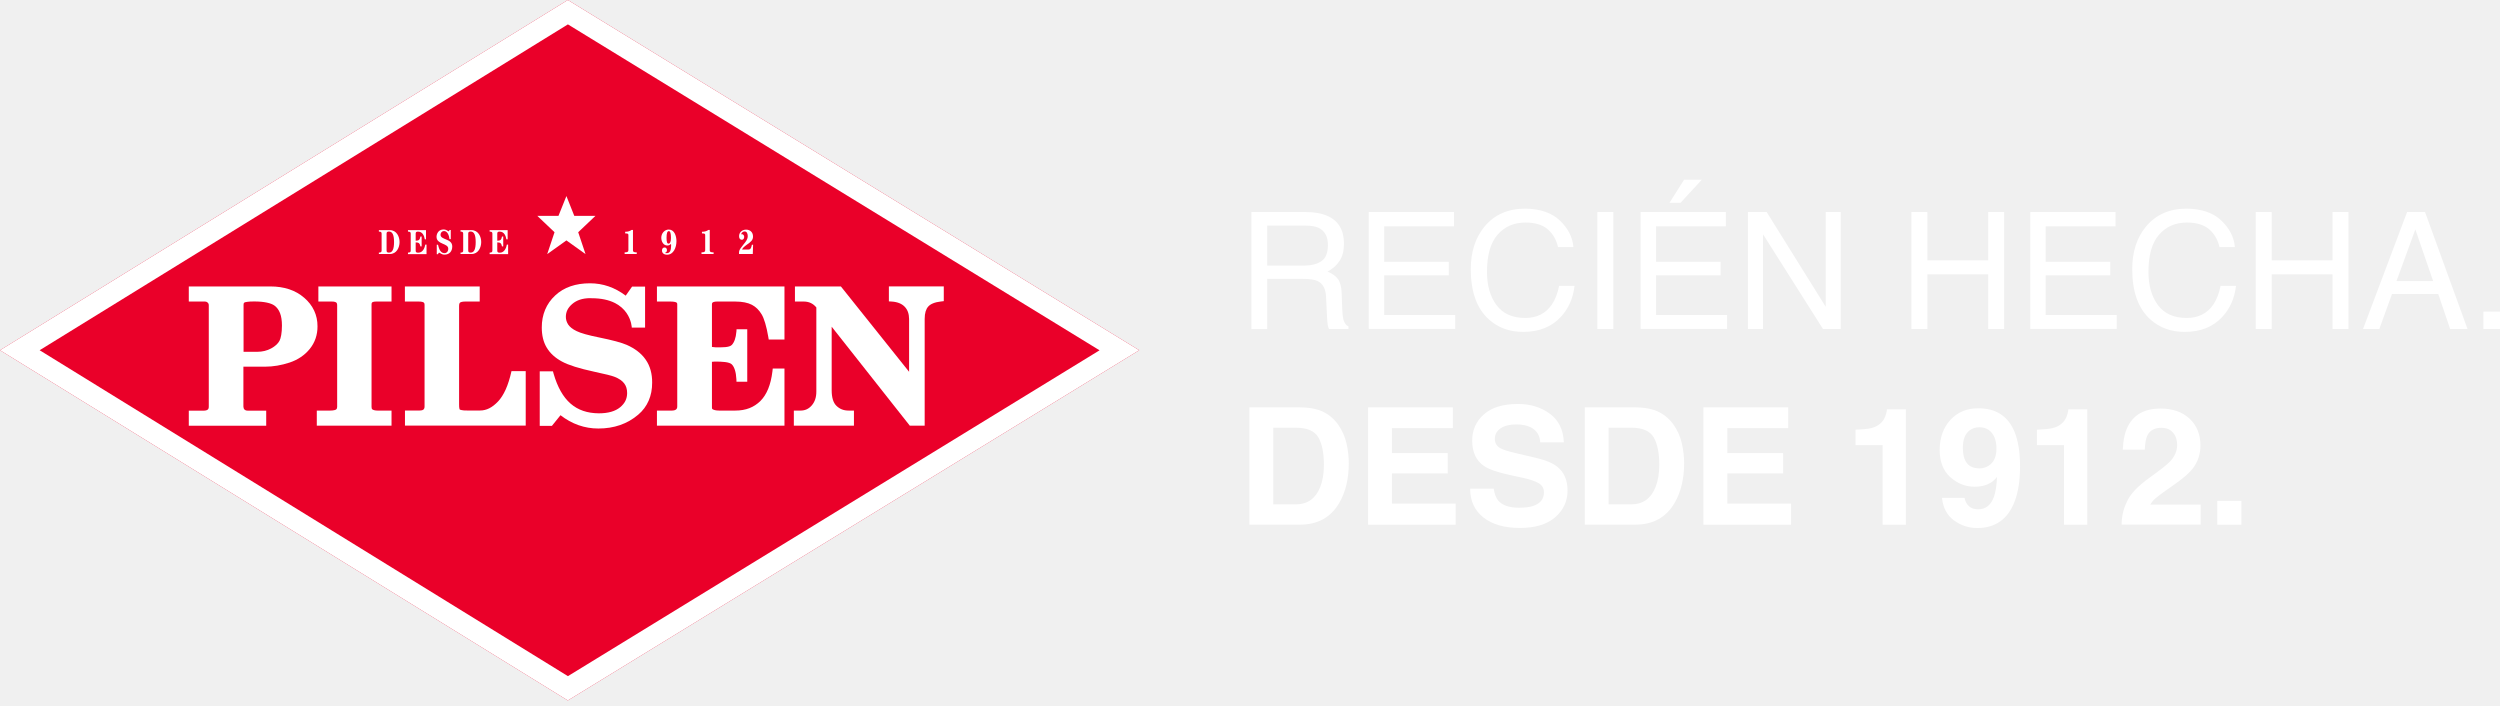
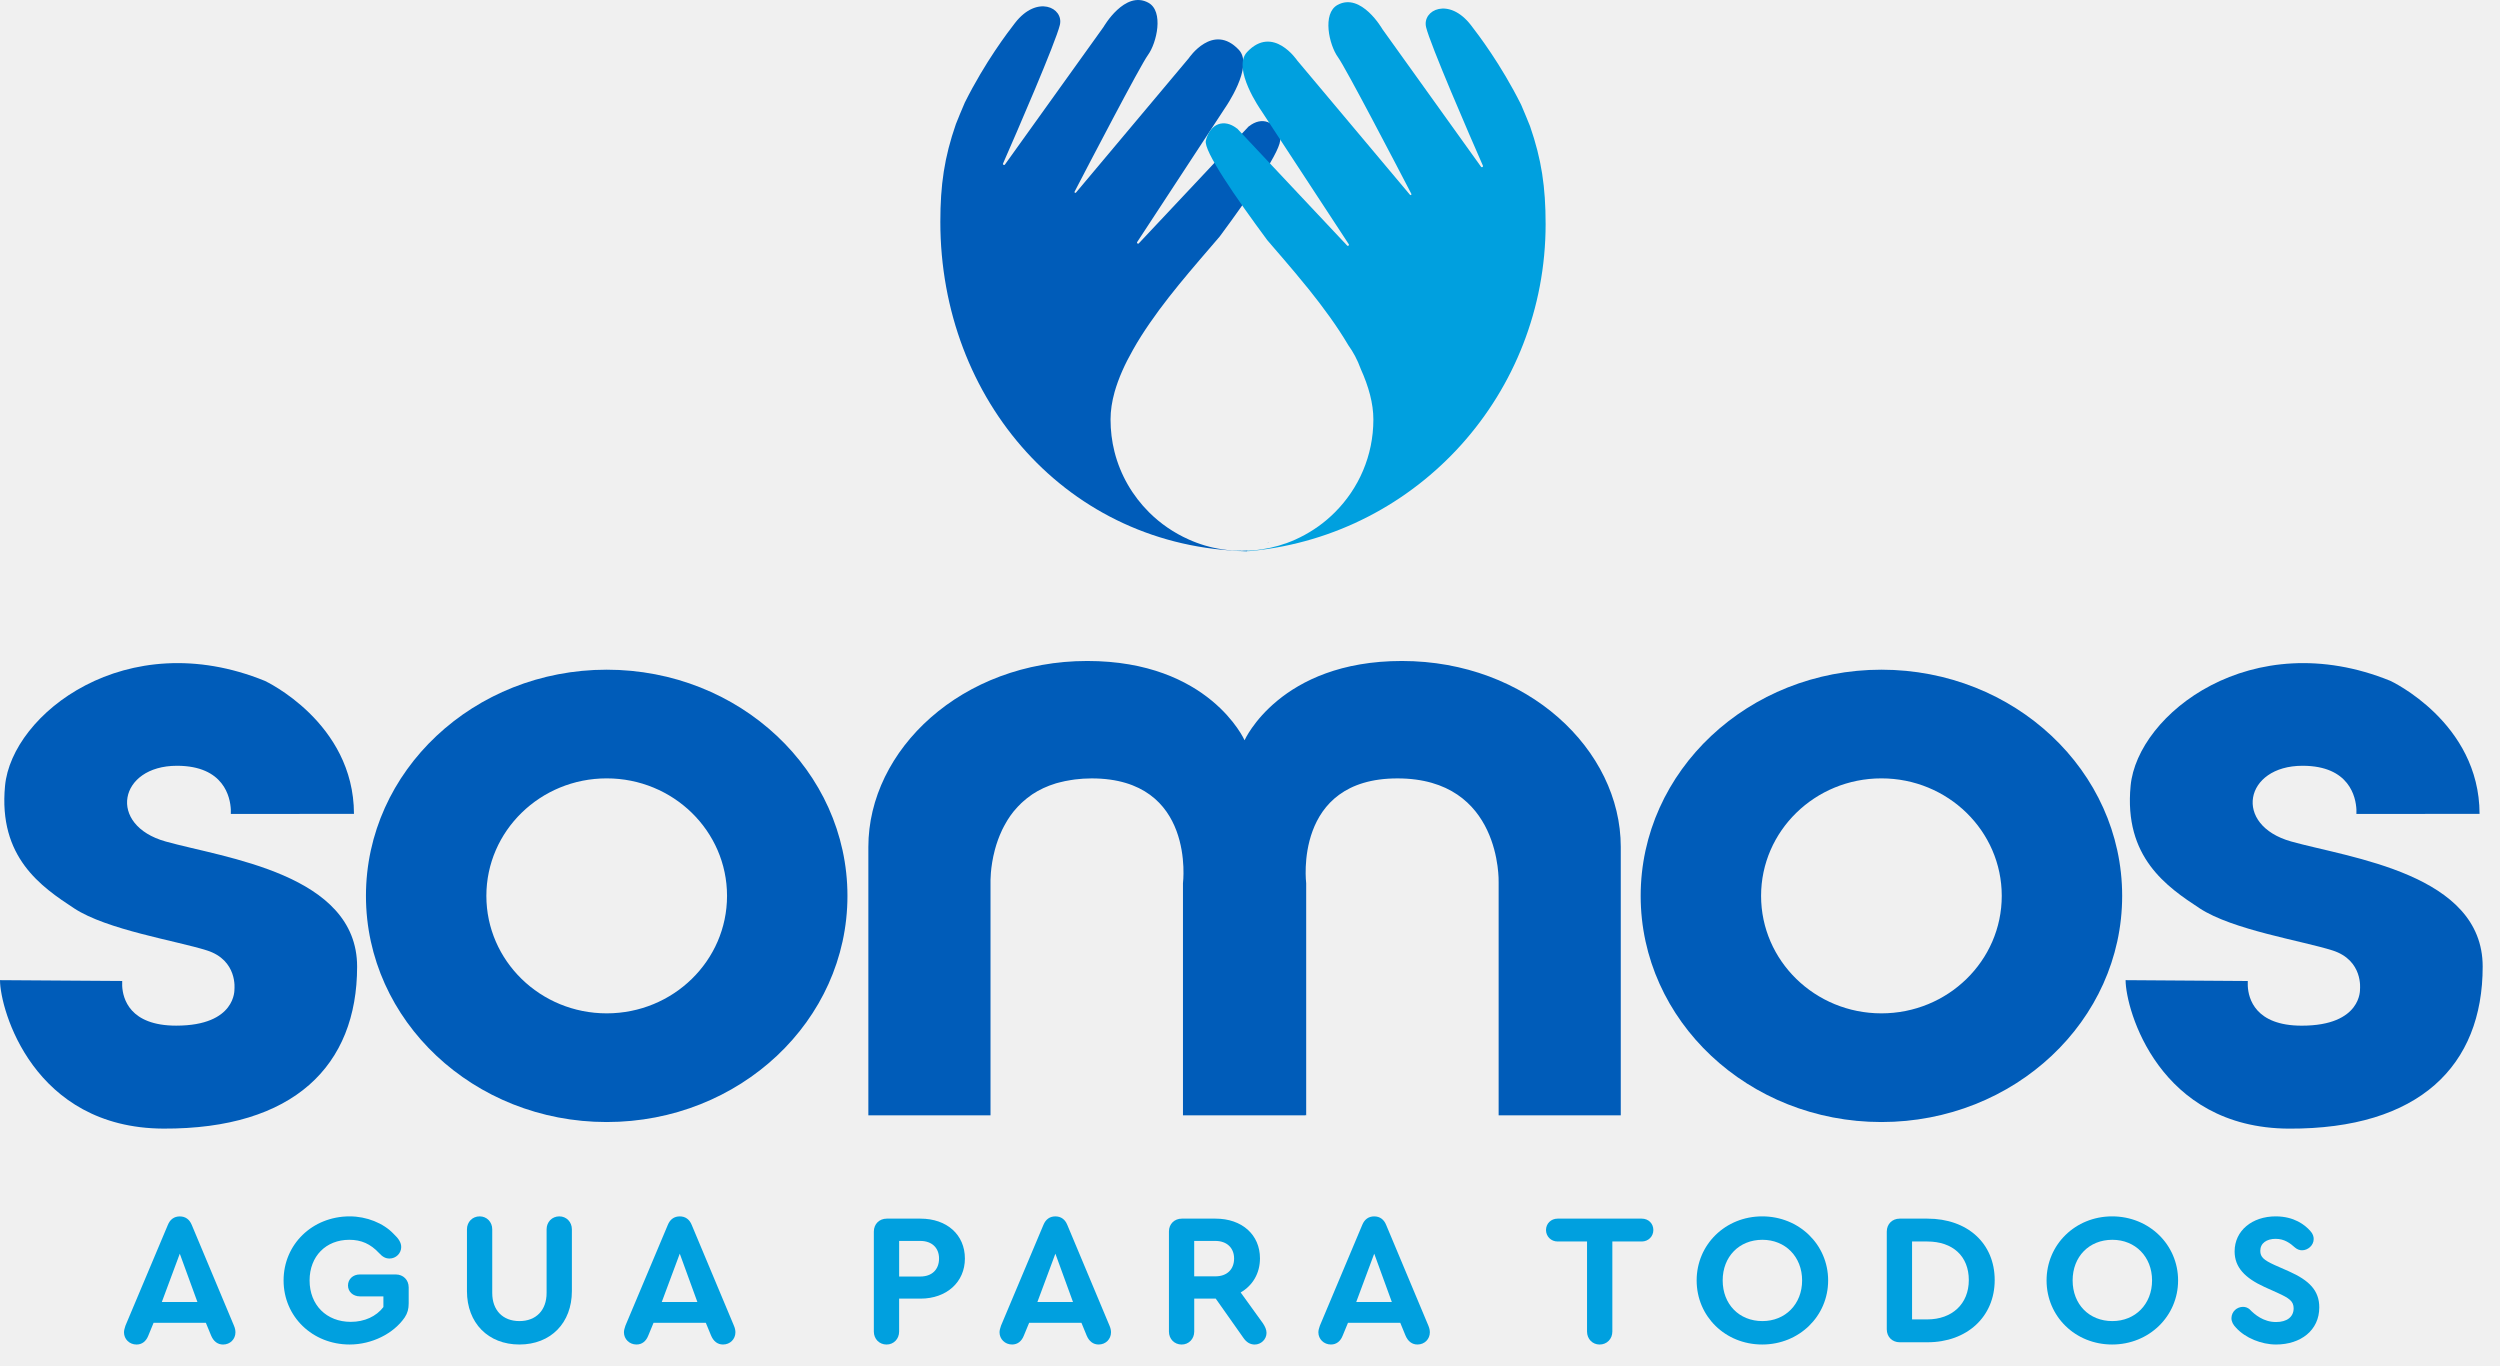
- <svg xmlns="http://www.w3.org/2000/svg" width="170" height="48" viewBox="0 0 170 48" fill="none">
-   <path d="M38.612 0L0 23.816L38.612 47.632L77.465 23.816L38.612 0Z" fill="#EA0029" />
-   <path d="M38.612 0L0 23.816L38.612 47.632L77.465 23.816L38.612 0ZM2.696 23.816L38.618 1.658L74.769 23.821L38.618 45.978L2.696 23.816Z" fill="white" />
-   <path d="M40.49 14.679H39.051L38.516 13.331L37.976 14.679H36.537L37.708 15.792L37.211 17.279L38.516 16.348L39.816 17.279L39.318 15.792L40.49 14.679Z" fill="white" />
-   <path d="M25.763 17.177C25.907 17.177 25.95 17.135 25.95 17.038V15.888C25.95 15.792 25.913 15.749 25.763 15.749V15.648H26.501C26.977 15.648 27.17 16.097 27.17 16.461C27.17 16.824 26.977 17.274 26.501 17.274H25.763V17.177ZM26.287 17.033C26.287 17.135 26.324 17.177 26.453 17.177C26.683 17.177 26.795 16.947 26.795 16.461C26.795 15.979 26.688 15.744 26.453 15.744C26.324 15.744 26.287 15.792 26.287 15.888V17.033Z" fill="white" />
-   <path d="M27.742 17.279V17.177C27.892 17.177 27.929 17.135 27.929 17.038V15.888C27.929 15.792 27.892 15.749 27.742 15.749V15.648H28.967V16.273H28.887C28.849 16.049 28.742 15.749 28.426 15.749C28.303 15.749 28.266 15.792 28.266 15.888V16.37C28.485 16.37 28.549 16.3 28.587 16.086H28.672V16.755H28.587C28.544 16.552 28.485 16.482 28.266 16.482V17.044C28.266 17.14 28.303 17.183 28.442 17.183C28.779 17.183 28.887 16.808 28.919 16.632H29.004V17.279H27.742V17.279Z" fill="white" />
-   <path d="M30.652 16.262H30.566C30.54 16.016 30.433 15.711 30.192 15.711C30.058 15.711 29.956 15.819 29.956 15.963C29.956 16.332 30.753 16.204 30.753 16.76C30.753 17.097 30.556 17.316 30.218 17.316C30.021 17.316 29.919 17.183 29.866 17.183C29.823 17.183 29.801 17.241 29.785 17.284H29.7V16.642H29.785C29.828 16.803 29.903 17.199 30.203 17.215C30.352 17.225 30.481 17.118 30.481 16.91C30.481 16.53 29.684 16.632 29.684 16.102C29.684 15.909 29.807 15.604 30.16 15.604C30.368 15.604 30.481 15.733 30.497 15.733C30.518 15.733 30.534 15.701 30.577 15.642H30.652V16.262V16.262Z" fill="white" />
-   <path d="M31.315 17.177C31.459 17.177 31.497 17.135 31.497 17.038V15.888C31.497 15.792 31.459 15.749 31.315 15.749V15.648H32.053C32.529 15.648 32.722 16.097 32.722 16.461C32.722 16.824 32.529 17.274 32.053 17.274H31.315V17.177ZM31.839 17.033C31.839 17.135 31.877 17.177 32.005 17.177C32.24 17.177 32.347 16.947 32.347 16.461C32.347 15.979 32.24 15.744 32.005 15.744C31.877 15.744 31.839 15.792 31.839 15.888V17.033Z" fill="white" />
-   <path d="M33.295 17.279V17.177C33.439 17.177 33.482 17.135 33.482 17.038V15.888C33.482 15.792 33.445 15.749 33.295 15.749V15.648H34.52V16.273H34.434C34.397 16.049 34.29 15.749 33.974 15.749C33.851 15.749 33.814 15.792 33.814 15.888V16.37C34.033 16.37 34.097 16.3 34.135 16.086H34.22V16.755H34.135C34.092 16.552 34.033 16.482 33.814 16.482V17.044C33.814 17.14 33.851 17.183 33.99 17.183C34.322 17.183 34.434 16.808 34.466 16.632H34.552V17.279H33.295V17.279Z" fill="white" />
-   <path d="M43.042 17.022V15.637H42.951H42.945C42.828 15.722 42.694 15.76 42.517 15.76H42.512V15.872H42.517C42.705 15.877 42.731 15.893 42.731 15.995V17.017C42.731 17.119 42.662 17.161 42.48 17.161H42.475V17.274H43.298V17.161H43.293C43.138 17.161 43.042 17.14 43.042 17.022Z" fill="white" />
-   <path d="M48.263 17.022V15.637H48.167C48.049 15.722 47.915 15.76 47.739 15.76H47.733V15.872H47.739C47.926 15.877 47.953 15.893 47.953 15.995V17.017C47.953 17.119 47.888 17.161 47.706 17.161H47.701V17.274H48.525V17.161H48.52C48.359 17.161 48.263 17.14 48.263 17.022Z" fill="white" />
-   <path d="M45.475 15.609C45.197 15.609 44.967 15.861 44.967 16.166C44.967 16.422 45.111 16.695 45.379 16.695C45.47 16.695 45.555 16.658 45.63 16.583C45.636 16.631 45.636 16.669 45.636 16.695C45.636 17.048 45.544 17.209 45.352 17.214C45.325 17.214 45.245 17.225 45.218 17.193C45.304 17.171 45.352 17.107 45.352 17.006C45.352 16.92 45.304 16.829 45.197 16.829C45.079 16.829 45.015 16.904 45.015 17.038C45.015 17.193 45.133 17.321 45.357 17.321C45.796 17.321 45.999 16.84 45.999 16.39C45.994 16.032 45.855 15.609 45.475 15.609ZM45.325 16.166C45.325 15.866 45.373 15.716 45.48 15.716C45.577 15.716 45.625 15.861 45.625 16.176C45.625 16.433 45.566 16.567 45.459 16.567C45.363 16.567 45.325 16.455 45.325 16.166Z" fill="white" />
-   <path d="M51.124 16.642V16.653C51.092 16.808 51.06 16.969 50.894 16.969H50.461C50.498 16.867 50.584 16.787 50.83 16.605L50.841 16.599C51.044 16.45 51.205 16.337 51.205 16.081C51.205 15.803 51.017 15.615 50.734 15.615C50.461 15.615 50.258 15.803 50.258 16.059C50.258 16.214 50.327 16.305 50.445 16.305C50.541 16.305 50.605 16.225 50.605 16.107C50.605 16.022 50.547 15.925 50.456 15.925C50.434 15.925 50.413 15.931 50.397 15.936C50.418 15.824 50.52 15.738 50.638 15.738C50.793 15.738 50.846 15.904 50.846 16.054C50.846 16.268 50.723 16.423 50.563 16.616C50.498 16.696 50.429 16.781 50.359 16.883C50.258 17.038 50.252 17.086 50.252 17.268V17.274H51.189L51.21 16.648V16.642H51.124V16.642Z" fill="white" />
-   <path d="M20.686 20.248C20.092 19.73 19.317 19.478 18.38 19.478H12.838V19.708V20.505H13.919C14.015 20.505 14.074 20.532 14.128 20.585C14.176 20.634 14.197 20.671 14.197 20.778V27.641C14.197 27.759 14.176 27.802 14.133 27.845C14.095 27.882 14.01 27.925 13.86 27.925H12.838V28.952H18.102V27.925H16.851C16.738 27.925 16.674 27.893 16.62 27.845C16.578 27.796 16.556 27.754 16.551 27.641V24.934H18.033C18.578 24.934 19.129 24.838 19.686 24.656C20.247 24.469 20.713 24.159 21.061 23.731C21.413 23.297 21.595 22.773 21.59 22.19C21.595 21.425 21.28 20.756 20.686 20.248ZM19.006 23.174C18.905 23.362 18.723 23.538 18.439 23.693C18.161 23.843 17.846 23.923 17.482 23.923H16.562V20.719C16.567 20.612 16.578 20.607 16.615 20.575C16.637 20.548 16.899 20.494 17.289 20.5C17.974 20.5 18.439 20.612 18.669 20.783C18.996 21.029 19.172 21.447 19.172 22.137C19.172 22.65 19.097 23.003 19.006 23.174Z" fill="white" />
-   <path d="M35.749 28.947V25.239H34.781C34.562 26.224 34.257 26.882 33.872 27.294C33.471 27.721 33.075 27.914 32.647 27.914H31.753C31.448 27.925 31.267 27.855 31.267 27.85C31.267 27.85 31.256 27.845 31.24 27.786C31.224 27.727 31.218 27.636 31.218 27.513V20.815C31.218 20.66 31.251 20.607 31.283 20.58C31.304 20.553 31.422 20.505 31.625 20.505H32.62V19.478H27.533V20.505H27.741H28.463C28.667 20.5 28.795 20.548 28.817 20.575C28.843 20.601 28.87 20.623 28.87 20.751V27.636C28.87 27.754 28.843 27.796 28.806 27.839C28.768 27.877 28.688 27.914 28.544 27.914H27.538V28.941H34.968H35.749V28.947Z" fill="white" />
-   <path d="M21.649 19.708V20.505H22.564C22.735 20.5 22.837 20.548 22.869 20.575C22.901 20.607 22.927 20.644 22.927 20.773V27.668C22.922 27.77 22.906 27.796 22.863 27.839C22.831 27.871 22.687 27.919 22.462 27.919H21.542V28.947H26.624V27.919H25.666C25.485 27.919 25.367 27.877 25.308 27.828C25.287 27.812 25.271 27.791 25.265 27.668V20.698C25.265 20.607 25.281 20.591 25.308 20.564C25.329 20.543 25.42 20.505 25.576 20.505H26.624V19.478H21.649V19.708Z" fill="white" />
-   <path d="M60.444 19.478V20.494L60.636 20.505C61.043 20.532 61.332 20.66 61.524 20.863C61.717 21.067 61.813 21.329 61.818 21.687V25.282L57.18 19.478H54.056V19.708V20.505H54.666C55.014 20.51 55.287 20.634 55.511 20.906V26.63C55.511 27.031 55.404 27.326 55.201 27.566C54.992 27.807 54.746 27.919 54.436 27.919H54.185H53.981V28.947H58.068V27.919H57.71C57.362 27.919 57.1 27.812 56.876 27.593C56.672 27.395 56.554 27.058 56.554 26.534V22.217L61.867 28.947H62.878V21.687C62.878 21.281 62.968 21.019 63.118 20.848C63.268 20.676 63.552 20.548 63.99 20.5L64.177 20.478V19.473H60.444V19.478Z" fill="white" />
-   <path d="M52.525 25.255C52.413 26.181 52.135 26.839 51.707 27.267C51.268 27.7 50.717 27.919 50 27.919H48.904C48.679 27.919 48.524 27.877 48.444 27.818C48.428 27.807 48.417 27.807 48.412 27.706V24.603L48.599 24.587C49.096 24.587 49.605 24.608 49.77 24.785C49.931 24.951 50.049 25.282 50.075 25.79L50.081 25.956H50.813V22.388H50.086L50.075 22.549C50.038 22.993 49.925 23.287 49.76 23.458C49.589 23.634 49.107 23.619 48.674 23.619L48.412 23.592V20.703C48.412 20.623 48.422 20.607 48.46 20.569C48.481 20.548 48.583 20.505 48.749 20.505H49.995C50.477 20.505 50.856 20.585 51.124 20.724C51.402 20.869 51.616 21.083 51.792 21.377C51.958 21.655 52.119 22.174 52.242 22.902L52.274 23.089H53.344V19.478H44.672V19.708V20.505H45.598C45.833 20.505 45.978 20.548 46.004 20.575C46.042 20.607 46.053 20.612 46.053 20.703V27.631C46.053 27.738 46.031 27.78 45.983 27.834C45.935 27.877 45.849 27.919 45.694 27.919H44.672V28.947H53.344V25.058H52.547L52.525 25.255Z" fill="white" />
-   <path d="M43.908 24.458C43.614 24.03 43.175 23.698 42.619 23.452C42.249 23.292 41.64 23.131 40.752 22.949C40.003 22.8 39.478 22.65 39.211 22.516C38.928 22.382 38.746 22.227 38.639 22.072C38.532 21.906 38.478 21.735 38.478 21.543C38.483 21.206 38.606 20.938 38.911 20.671C39.211 20.414 39.602 20.28 40.12 20.275C40.158 20.275 40.195 20.28 40.233 20.28C42.907 20.28 42.961 22.275 42.961 22.275H43.865V19.488H42.982L42.549 20.104C41.811 19.547 40.998 19.264 40.12 19.264C39.152 19.264 38.35 19.531 37.751 20.093C37.151 20.649 36.836 21.398 36.841 22.275C36.841 22.8 36.948 23.26 37.178 23.64C37.408 24.025 37.751 24.335 38.205 24.581C38.665 24.832 39.393 25.057 40.404 25.276C41.148 25.432 41.618 25.555 41.779 25.619C42.1 25.742 42.319 25.902 42.447 26.073C42.576 26.245 42.645 26.453 42.645 26.732C42.64 27.117 42.501 27.416 42.169 27.694C41.843 27.962 41.367 28.106 40.725 28.106C39.152 28.096 38.179 27.245 37.644 25.41L37.601 25.25H36.702V28.957H37.531L38.114 28.235C38.89 28.834 39.751 29.139 40.682 29.139H40.693C41.752 29.139 42.661 28.828 43.4 28.197C44.026 27.668 44.352 26.913 44.346 26.02C44.352 25.416 44.207 24.886 43.908 24.458Z" fill="white" />
-   <path d="M85.094 14.418H88.774C89.379 14.418 89.882 14.508 90.272 14.685C91.021 15.022 91.39 15.653 91.39 16.563C91.39 17.039 91.294 17.429 91.096 17.734C90.898 18.039 90.625 18.28 90.272 18.467C90.582 18.595 90.818 18.761 90.973 18.965C91.128 19.168 91.219 19.505 91.235 19.965L91.272 21.029C91.283 21.334 91.31 21.559 91.347 21.709C91.411 21.96 91.529 22.126 91.695 22.196V22.372H90.374C90.336 22.303 90.309 22.217 90.288 22.105C90.267 21.998 90.251 21.789 90.235 21.479L90.17 20.152C90.144 19.633 89.951 19.285 89.593 19.109C89.389 19.013 89.063 18.965 88.624 18.965H86.169V22.378H85.094V14.418ZM88.662 18.061C89.17 18.061 89.566 17.959 89.86 17.756C90.154 17.552 90.299 17.189 90.299 16.664C90.299 16.097 90.096 15.712 89.684 15.503C89.464 15.396 89.17 15.343 88.801 15.343H86.169V18.061H88.662Z" fill="white" />
-   <path d="M93.075 14.418H98.874V15.391H94.124V17.804H98.516V18.724H94.124V21.42H98.954V22.367H93.075V14.418Z" fill="white" />
-   <path d="M106.069 14.994C106.625 15.524 106.935 16.128 106.994 16.802H105.946C105.828 16.289 105.587 15.882 105.234 15.583C104.881 15.283 104.378 15.133 103.736 15.133C102.95 15.133 102.319 15.406 101.837 15.957C101.356 16.508 101.115 17.353 101.115 18.488C101.115 19.418 101.334 20.173 101.768 20.756C102.201 21.333 102.854 21.622 103.715 21.622C104.507 21.622 105.111 21.317 105.528 20.707C105.748 20.387 105.914 19.964 106.021 19.44H107.069C106.973 20.279 106.663 20.98 106.138 21.547C105.507 22.232 104.657 22.569 103.581 22.569C102.656 22.569 101.88 22.291 101.254 21.729C100.425 20.991 100.013 19.846 100.013 18.3C100.013 17.129 100.323 16.166 100.944 15.412C101.618 14.598 102.543 14.187 103.72 14.187C104.731 14.203 105.512 14.465 106.069 14.994Z" fill="white" />
-   <path d="M108.62 14.418H109.706V22.372H108.62V14.418Z" fill="white" />
-   <path d="M111.562 14.417H117.361V15.39H112.611V17.803H117.003V18.723H112.611V21.419H117.442V22.366H111.562V14.417ZM115.719 12.224L114.275 13.791H113.526L114.515 12.224H115.719Z" fill="white" />
-   <path d="M118.859 14.418H120.133L124.15 20.864V14.418H125.172V22.372H123.963L119.886 15.931V22.372H118.859V14.418V14.418Z" fill="white" />
-   <path d="M129.975 14.418H131.061V17.702H135.196V14.418H136.282V22.372H135.196V18.654H131.061V22.372H129.975V14.418Z" fill="white" />
-   <path d="M138.059 14.418H143.857V15.391H139.107V17.804H143.499V18.724H139.107V21.42H143.938V22.367H138.059V14.418V14.418Z" fill="white" />
-   <path d="M151.047 14.994C151.604 15.524 151.914 16.128 151.973 16.802H150.924C150.807 16.289 150.566 15.882 150.213 15.583C149.86 15.283 149.357 15.133 148.715 15.133C147.929 15.133 147.297 15.406 146.816 15.957C146.334 16.508 146.094 17.353 146.094 18.488C146.094 19.418 146.313 20.173 146.746 20.756C147.18 21.333 147.832 21.622 148.694 21.622C149.485 21.622 150.09 21.317 150.507 20.707C150.726 20.387 150.892 19.964 150.999 19.44H152.048C151.951 20.279 151.641 20.98 151.117 21.547C150.486 22.232 149.635 22.569 148.56 22.569C147.634 22.569 146.859 22.291 146.233 21.729C145.404 20.991 144.992 19.846 144.992 18.3C144.992 17.129 145.302 16.166 145.922 15.412C146.597 14.598 147.522 14.187 148.699 14.187C149.71 14.203 150.496 14.465 151.047 14.994Z" fill="white" />
-   <path d="M153.39 14.418H154.476V17.702H158.611V14.418H159.697V22.372H158.611V18.654H154.476V22.372H153.39V14.418Z" fill="white" />
-   <path d="M163.683 14.418H164.902L167.791 22.372H166.609L165.801 19.992H162.656L161.794 22.372H160.687L163.683 14.418ZM165.453 19.114L164.244 15.6L162.961 19.114H165.453Z" fill="white" />
-   <path d="M168.871 21.19H170.005V22.372H168.871V21.19Z" fill="white" />
-   <path d="M89.641 27.871C90.203 28.053 90.652 28.395 91 28.882C91.278 29.278 91.465 29.711 91.567 30.171C91.669 30.631 91.717 31.075 91.717 31.492C91.717 32.552 91.503 33.45 91.075 34.189C90.497 35.184 89.604 35.676 88.4 35.676H84.96V27.7H88.4C88.903 27.705 89.315 27.764 89.641 27.871ZM86.581 29.085V34.296H88.122C88.908 34.296 89.459 33.905 89.77 33.129C89.941 32.701 90.026 32.199 90.026 31.61C90.026 30.797 89.898 30.177 89.647 29.738C89.39 29.305 88.887 29.085 88.127 29.085H86.581V29.085Z" fill="white" />
-   <path d="M98.788 29.112H94.653V30.808H98.446V32.193H94.653V34.247H98.986V35.681H93.027V27.7H98.794V29.112H98.788Z" fill="white" />
-   <path d="M101.57 33.215C101.623 33.579 101.725 33.852 101.875 34.033C102.153 34.36 102.624 34.526 103.298 34.526C103.699 34.526 104.025 34.483 104.277 34.397C104.753 34.231 104.988 33.921 104.988 33.472C104.988 33.21 104.87 33.006 104.64 32.862C104.405 32.723 104.036 32.594 103.533 32.487L102.666 32.3C101.816 32.113 101.233 31.91 100.917 31.69C100.377 31.321 100.109 30.749 100.109 29.963C100.109 29.246 100.371 28.652 100.901 28.181C101.425 27.71 102.201 27.47 103.217 27.47C104.068 27.47 104.795 27.694 105.395 28.138C105.994 28.582 106.309 29.23 106.341 30.08H104.737C104.71 29.599 104.49 29.262 104.095 29.058C103.827 28.925 103.495 28.861 103.1 28.861C102.661 28.861 102.308 28.946 102.046 29.123C101.784 29.299 101.65 29.54 101.65 29.85C101.65 30.134 101.778 30.348 102.04 30.487C102.206 30.583 102.559 30.69 103.1 30.819L104.501 31.15C105.116 31.295 105.576 31.487 105.881 31.728C106.357 32.102 106.593 32.648 106.593 33.359C106.593 34.087 106.309 34.691 105.748 35.178C105.186 35.66 104.389 35.901 103.356 35.901C102.308 35.901 101.479 35.665 100.874 35.189C100.27 34.713 99.97 34.06 99.97 33.231H101.57V33.215Z" fill="white" />
-   <path d="M112.445 27.871C113.007 28.053 113.456 28.395 113.804 28.882C114.082 29.278 114.27 29.711 114.371 30.171C114.473 30.631 114.521 31.075 114.521 31.492C114.521 32.552 114.307 33.45 113.879 34.189C113.301 35.184 112.408 35.676 111.204 35.676H107.765V27.7H111.204C111.702 27.705 112.114 27.764 112.445 27.871ZM109.386 29.085V34.296H110.926C111.713 34.296 112.264 33.905 112.574 33.129C112.745 32.701 112.831 32.199 112.831 31.61C112.831 30.797 112.702 30.177 112.451 29.738C112.194 29.305 111.691 29.085 110.932 29.085H109.386V29.085Z" fill="white" />
-   <path d="M121.593 29.112H117.458V30.808H121.251V32.193H117.458V34.247H121.791V35.681H115.832V27.7H121.599V29.112H121.593Z" fill="white" />
-   <path d="M126.178 30.267V29.219C126.665 29.198 127.007 29.166 127.199 29.123C127.51 29.053 127.761 28.919 127.954 28.711C128.087 28.572 128.189 28.384 128.253 28.149C128.291 28.01 128.312 27.903 128.312 27.834H129.601V35.681H128.018V30.267H126.178Z" fill="white" />
-   <path d="M132.634 28.545C133.121 28.021 133.752 27.764 134.527 27.764C135.72 27.764 136.544 28.294 136.983 29.353C137.234 29.952 137.363 30.744 137.363 31.717C137.363 32.67 137.24 33.461 136.999 34.093C136.539 35.301 135.688 35.906 134.453 35.906C133.864 35.906 133.335 35.73 132.864 35.382C132.393 35.034 132.126 34.526 132.056 33.857H133.591C133.629 34.087 133.725 34.274 133.886 34.419C134.046 34.563 134.255 34.633 134.517 34.633C135.025 34.633 135.383 34.349 135.587 33.788C135.699 33.477 135.769 33.023 135.801 32.429C135.662 32.605 135.512 32.739 135.351 32.835C135.062 33.007 134.709 33.098 134.287 33.098C133.661 33.098 133.11 32.884 132.623 32.45C132.142 32.017 131.896 31.396 131.896 30.583C131.906 29.749 132.147 29.069 132.634 28.545ZM135.234 31.664C135.587 31.439 135.758 31.054 135.758 30.498C135.758 30.054 135.656 29.701 135.448 29.444C135.239 29.182 134.955 29.053 134.597 29.053C134.335 29.053 134.105 29.128 133.918 29.278C133.623 29.508 133.474 29.899 133.474 30.455C133.474 30.92 133.57 31.268 133.757 31.503C133.944 31.739 134.239 31.851 134.629 31.851C134.843 31.846 135.046 31.787 135.234 31.664Z" fill="white" />
-   <path d="M138.513 30.267V29.219C138.999 29.198 139.342 29.166 139.534 29.123C139.845 29.053 140.096 28.919 140.289 28.711C140.422 28.572 140.524 28.384 140.588 28.149C140.626 28.01 140.647 27.903 140.647 27.834H141.936V35.681H140.353V30.267H138.513Z" fill="white" />
-   <path d="M144.623 34.135C144.842 33.611 145.361 33.06 146.185 32.472C146.896 31.963 147.356 31.6 147.565 31.38C147.886 31.038 148.046 30.664 148.046 30.252C148.046 29.92 147.955 29.642 147.768 29.423C147.586 29.203 147.319 29.091 146.976 29.091C146.506 29.091 146.19 29.267 146.019 29.615C145.923 29.818 145.864 30.139 145.848 30.578H144.35C144.377 29.909 144.494 29.369 144.714 28.957C145.125 28.176 145.858 27.78 146.907 27.78C147.736 27.78 148.399 28.01 148.891 28.47C149.384 28.93 149.63 29.54 149.63 30.3C149.63 30.883 149.458 31.396 149.111 31.851C148.881 32.151 148.506 32.482 147.987 32.852L147.367 33.29C146.982 33.563 146.714 33.761 146.575 33.884C146.431 34.007 146.313 34.151 146.217 34.312H149.646V35.671H144.27C144.275 35.114 144.393 34.601 144.623 34.135Z" fill="white" />
-   <path d="M150.774 34.06H152.416V35.681H150.774V34.06Z" fill="white" />
+ <svg xmlns="http://www.w3.org/2000/svg" width="97" height="53" viewBox="0 0 97 53" fill="none">
+   <path d="M23.54 25.984C18.381 25.984 14.199 29.913 14.199 34.76C14.199 39.606 18.381 43.535 23.54 43.535C28.699 43.535 32.881 39.606 32.881 34.76C32.881 29.913 28.699 25.984 23.54 25.984ZM23.54 39.318C20.962 39.318 18.871 37.277 18.871 34.76C18.871 32.242 20.962 30.201 23.54 30.201C26.119 30.201 28.209 32.242 28.209 34.76C28.209 37.277 26.119 39.318 23.54 39.318Z" fill="#005CB9" />
+   <path d="M72.999 25.984C67.84 25.984 63.658 29.913 63.658 34.76C63.658 39.606 67.84 43.535 72.999 43.535C78.158 43.535 82.34 39.606 82.34 34.76C82.34 29.913 78.157 25.984 72.999 25.984ZM72.999 39.318C70.421 39.318 68.33 37.277 68.33 34.76C68.33 32.242 70.421 30.201 72.999 30.201C75.578 30.201 77.668 32.242 77.668 34.76C77.668 37.277 75.578 39.318 72.999 39.318Z" fill="#005CB9" />
+   <path d="M54.393 25.646C49.654 25.646 48.289 28.722 48.289 28.722C48.289 28.722 46.925 25.646 42.186 25.646C37.322 25.646 33.692 29.09 33.692 32.862V33.345C33.692 35.36 33.692 37.969 33.692 40.007C33.692 41.882 33.692 43.275 33.692 43.275H33.701H33.755H38.379H38.429H38.432V34.226C38.432 34.226 38.415 33.67 38.601 32.972C38.605 32.959 38.608 32.945 38.612 32.932C38.639 32.832 38.671 32.73 38.708 32.626C38.715 32.605 38.722 32.585 38.73 32.564C38.766 32.466 38.807 32.366 38.853 32.267C38.864 32.242 38.875 32.216 38.887 32.191C38.931 32.099 38.982 32.008 39.034 31.918C39.053 31.884 39.071 31.851 39.092 31.818C39.162 31.706 39.239 31.595 39.325 31.488C39.34 31.469 39.358 31.452 39.373 31.433C39.45 31.341 39.533 31.252 39.623 31.166C39.645 31.144 39.669 31.123 39.693 31.102C39.786 31.018 39.887 30.938 39.995 30.862C40.016 30.848 40.035 30.832 40.056 30.818C40.318 30.644 40.624 30.499 40.977 30.392C41.019 30.38 41.063 30.369 41.107 30.358C41.246 30.321 41.393 30.291 41.547 30.267C41.6 30.259 41.652 30.25 41.707 30.243C41.912 30.218 42.125 30.202 42.356 30.202C46.409 30.203 45.899 34.271 45.899 34.271V43.274H45.908H45.921H45.928H50.657V43.245C50.661 43.255 50.667 43.263 50.671 43.274H50.68V34.271C50.68 34.271 50.166 30.202 54.221 30.202C58.275 30.202 58.147 34.226 58.147 34.226V43.275H58.151H58.201H62.877H62.886C62.886 43.275 62.886 41.882 62.886 40.007C62.886 37.801 62.886 34.927 62.886 32.862C62.886 29.09 59.257 25.646 54.393 25.646Z" fill="#005CB9" />
+   <path d="M6.43 32.651C4.152 32.014 4.606 29.712 6.865 29.712C8.698 29.712 8.933 30.942 8.956 31.408L8.956 31.581L13.734 31.578C13.728 28.022 10.276 26.418 10.276 26.418C4.893 24.229 0.46 27.71 0.196 30.486C-0.071 33.265 1.601 34.407 2.876 35.243C4.151 36.08 6.833 36.498 8.031 36.877C9.229 37.26 9.096 38.381 9.096 38.381C9.096 38.381 9.173 39.795 6.836 39.795C5.027 39.795 4.766 38.74 4.741 38.259L4.741 38.084C4.741 38.077 4.742 38.066 4.742 38.06C4.741 38.06 4.739 38.062 4.737 38.062L0 38.03C0.004 39.174 1.288 43.766 6.338 43.79C11.394 43.811 13.856 41.352 13.856 37.503C13.856 33.903 8.707 33.289 6.43 32.651Z" fill="#005CB9" />
+   <path d="M88.902 32.651C86.625 32.014 87.079 29.712 89.338 29.712C91.171 29.712 91.405 30.941 91.429 31.408L91.429 31.581L96.207 31.578C96.201 28.022 92.749 26.418 92.749 26.418C87.366 24.229 82.932 27.711 82.668 30.487C82.401 33.266 84.074 34.407 85.349 35.244C86.624 36.08 89.305 36.498 90.503 36.877C91.701 37.26 91.568 38.381 91.568 38.381C91.568 38.381 91.645 39.796 89.308 39.796C87.501 39.796 87.239 38.741 87.214 38.26L87.213 38.085C87.214 38.077 87.214 38.067 87.215 38.061C87.213 38.061 87.211 38.062 87.21 38.063L82.473 38.03C82.476 39.174 83.761 43.767 88.81 43.791C93.867 43.811 96.328 41.353 96.328 37.503C96.328 33.903 91.18 33.289 88.902 32.651Z" fill="#005CB9" />
+   <path d="M47.426 21.314C46.969 21.247 46.532 21.117 46.124 20.932C45.546 20.676 45.023 20.315 44.585 19.879C43.941 19.237 43.469 18.43 43.241 17.524C43.141 17.124 43.089 16.706 43.089 16.275C43.089 15.929 43.145 15.573 43.246 15.21C43.399 14.67 43.649 14.116 43.964 13.565C44.157 13.22 44.376 12.877 44.611 12.537C45.077 11.858 45.608 11.198 46.124 10.582C46.417 10.232 46.707 9.897 46.978 9.581C47.1 9.439 47.215 9.305 47.327 9.174C48.551 7.518 49.764 5.754 49.668 5.37C49.497 4.685 48.946 4.522 48.472 4.892C48.464 4.898 48.455 4.898 48.449 4.905L44.185 9.443C44.151 9.478 44.095 9.433 44.122 9.392L47.527 4.195C47.527 4.195 48.667 2.572 48.068 1.934C47.06 0.862 46.125 2.258 46.125 2.258L41.748 7.473C41.723 7.502 41.676 7.472 41.694 7.437C42.236 6.394 44.242 2.544 44.54 2.135C44.885 1.663 45.161 0.439 44.559 0.107C43.644 -0.397 42.818 1.045 42.818 1.045L38.991 6.385C38.962 6.426 38.898 6.39 38.918 6.344C39.431 5.179 40.967 1.631 41.123 0.967C41.28 0.298 40.237 -0.215 39.381 0.893C39.103 1.253 38.224 2.401 37.436 3.977C37.393 4.064 37.096 4.79 37.088 4.816C36.641 6.106 36.485 7.168 36.485 8.608C36.485 15.525 41.432 21.248 48.379 21.387C48.384 21.381 48.399 21.372 48.411 21.365C48.337 21.368 48.264 21.373 48.19 21.373C47.929 21.373 47.673 21.354 47.426 21.314Z" fill="#005CB9" />
+   <path d="M49.185 21.075C49.195 21.073 49.202 21.07 49.204 21.066C49.224 21.028 49.216 21.036 49.185 21.075Z" fill="#005CB9" />
+   <path d="M59.367 4.901C59.358 4.875 59.062 4.149 59.019 4.062C58.231 2.486 57.351 1.337 57.074 0.978C56.218 -0.13 55.175 0.384 55.332 1.053C55.488 1.716 57.025 5.265 57.537 6.429C57.557 6.476 57.494 6.511 57.464 6.47L53.637 1.131C53.637 1.131 52.811 -0.312 51.896 0.192C51.293 0.524 51.57 1.748 51.914 2.22C52.212 2.629 54.218 6.479 54.761 7.523C54.779 7.557 54.732 7.587 54.707 7.558L50.329 2.343C50.329 2.343 49.394 0.947 48.386 2.02C47.787 2.657 48.928 4.28 48.928 4.28L52.333 9.477C52.359 9.518 52.304 9.563 52.27 9.528L48.005 4.99C47.999 4.983 47.99 4.983 47.983 4.978C47.508 4.607 46.958 4.771 46.787 5.455C46.69 5.844 47.931 7.643 49.168 9.315C49.243 9.402 49.319 9.49 49.397 9.582C49.668 9.896 49.958 10.232 50.25 10.58C50.429 10.792 50.609 11.012 50.79 11.236C51.343 11.927 51.881 12.658 52.316 13.396C52.497 13.649 52.664 13.944 52.803 14.329C53.103 14.995 53.287 15.652 53.287 16.276C53.287 17.683 52.719 18.953 51.793 19.879C51.4 20.274 50.943 20.6 50.443 20.848C50.378 20.878 50.316 20.911 50.251 20.939C49.844 21.121 49.407 21.247 48.956 21.315C48.704 21.354 48.448 21.373 48.19 21.373C47.928 21.373 47.672 21.354 47.426 21.315C47.776 21.373 48.253 21.409 48.601 21.373C55.049 20.718 59.97 15.256 59.97 8.693C59.969 7.253 59.813 6.191 59.367 4.901Z" fill="#00A0DF" />
+   <path d="M9.135 51.696C9.135 51.957 8.932 52.168 8.656 52.168C8.445 52.168 8.285 52.045 8.191 51.819L7.987 51.325H5.959L5.756 51.819C5.669 52.044 5.508 52.168 5.298 52.168C5.021 52.168 4.811 51.957 4.811 51.696C4.811 51.623 4.833 51.536 4.868 51.434L6.511 47.531C6.598 47.313 6.758 47.197 6.976 47.197C7.194 47.197 7.355 47.313 7.442 47.531L9.077 51.434C9.121 51.536 9.135 51.623 9.135 51.696ZM6.279 50.518H7.66L6.976 48.643L6.279 50.518Z" fill="#00A0DF" />
+   <path d="M11.003 49.681C11.003 48.278 12.122 47.195 13.569 47.195C14.223 47.195 14.877 47.457 15.269 47.871C15.48 48.068 15.567 48.22 15.567 48.388C15.567 48.627 15.363 48.831 15.116 48.831C14.964 48.831 14.847 48.772 14.702 48.613C14.375 48.264 14.019 48.104 13.554 48.104C12.645 48.104 12.012 48.744 12.012 49.681C12.012 50.634 12.667 51.288 13.611 51.288C14.142 51.288 14.6 51.077 14.876 50.714V50.299H13.96C13.699 50.299 13.502 50.117 13.502 49.877C13.502 49.63 13.698 49.449 13.96 49.449H15.356C15.646 49.449 15.857 49.66 15.857 49.95V50.568C15.857 50.786 15.814 50.946 15.705 51.113C15.269 51.752 14.418 52.167 13.568 52.167C12.122 52.167 11.003 51.084 11.003 49.681Z" fill="#00A0DF" />
+   <path d="M18.118 50.095V47.697C18.118 47.413 18.329 47.195 18.612 47.195C18.889 47.195 19.099 47.413 19.099 47.697V50.168C19.099 50.837 19.507 51.258 20.154 51.258C20.8 51.258 21.208 50.837 21.208 50.168V47.697C21.208 47.413 21.418 47.195 21.702 47.195C21.978 47.195 22.189 47.413 22.189 47.697V50.095C22.189 51.331 21.368 52.167 20.154 52.167C18.939 52.167 18.118 51.331 18.118 50.095Z" fill="#00A0DF" />
+   <path d="M28.534 51.695C28.534 51.956 28.33 52.167 28.054 52.167C27.843 52.167 27.684 52.044 27.589 51.818L27.385 51.324H25.358L25.154 51.818C25.067 52.043 24.907 52.167 24.696 52.167C24.42 52.167 24.209 51.956 24.209 51.695C24.209 51.622 24.231 51.535 24.267 51.434L25.91 47.53C25.997 47.312 26.157 47.196 26.375 47.196C26.593 47.196 26.753 47.312 26.84 47.53L28.475 51.434C28.519 51.535 28.534 51.622 28.534 51.695ZM25.677 50.517H27.058L26.375 48.642L25.677 50.517Z" fill="#00A0DF" />
+   <path d="M33.905 51.666V47.785C33.905 47.494 34.116 47.283 34.407 47.283H35.715C36.74 47.283 37.438 47.908 37.438 48.831C37.438 49.747 36.726 50.387 35.715 50.387H34.886V51.666C34.886 51.95 34.675 52.168 34.399 52.168C34.116 52.168 33.905 51.95 33.905 51.666ZM35.708 49.529C36.159 49.529 36.435 49.26 36.435 48.831C36.435 48.417 36.159 48.148 35.708 48.148H34.887V49.529H35.708Z" fill="#00A0DF" />
+   <path d="M43.107 51.695C43.107 51.956 42.904 52.167 42.627 52.167C42.417 52.167 42.257 52.044 42.162 51.818L41.959 51.324H39.931L39.727 51.818C39.64 52.043 39.48 52.167 39.269 52.167C38.993 52.167 38.782 51.956 38.782 51.695C38.782 51.622 38.804 51.535 38.84 51.434L40.483 47.53C40.571 47.312 40.73 47.196 40.948 47.196C41.166 47.196 41.326 47.312 41.413 47.53L43.048 51.434C43.093 51.535 43.107 51.622 43.107 51.695ZM40.251 50.517H41.632L40.949 48.642L40.251 50.517Z" fill="#00A0DF" />
+   <path d="M49.141 51.717C49.141 51.964 48.93 52.168 48.683 52.168C48.508 52.168 48.363 52.081 48.247 51.913L47.171 50.387H47.164H46.336V51.666C46.336 51.95 46.125 52.168 45.849 52.168C45.565 52.168 45.355 51.95 45.355 51.666V47.778C45.355 47.494 45.565 47.283 45.856 47.283H47.164C48.189 47.283 48.887 47.908 48.887 48.824C48.887 49.406 48.603 49.878 48.138 50.147L49.003 51.346C49.09 51.477 49.141 51.601 49.141 51.717ZM46.335 49.522H47.157C47.607 49.522 47.883 49.253 47.883 48.831C47.883 48.417 47.6 48.148 47.157 48.148H46.335V49.522Z" fill="#00A0DF" />
+   <path d="M55.478 51.695C55.478 51.956 55.275 52.167 54.998 52.167C54.788 52.167 54.628 52.044 54.533 51.818L54.33 51.324H52.302L52.098 51.818C52.011 52.043 51.851 52.167 51.64 52.167C51.364 52.167 51.153 51.956 51.153 51.695C51.153 51.622 51.175 51.535 51.212 51.434L52.854 47.53C52.941 47.312 53.101 47.196 53.319 47.196C53.537 47.196 53.697 47.312 53.784 47.53L55.42 51.434C55.464 51.535 55.478 51.622 55.478 51.695ZM52.622 50.517H54.003L53.32 48.642L52.622 50.517Z" fill="#00A0DF" />
+   <path d="M61.577 51.666V48.17H60.436C60.182 48.17 59.985 47.974 59.985 47.726C59.985 47.472 60.182 47.283 60.436 47.283H63.7C63.961 47.283 64.15 47.472 64.15 47.726C64.15 47.974 63.954 48.17 63.7 48.17H62.559V51.666C62.559 51.95 62.348 52.168 62.064 52.168C61.788 52.168 61.577 51.95 61.577 51.666Z" fill="#00A0DF" />
+   <path d="M70.932 49.681C70.932 51.069 69.806 52.167 68.374 52.167C66.942 52.167 65.83 51.076 65.83 49.681C65.83 48.286 66.949 47.195 68.374 47.195C69.806 47.195 70.932 48.292 70.932 49.681ZM66.84 49.681C66.84 50.604 67.48 51.258 68.381 51.258C69.275 51.258 69.922 50.597 69.922 49.681C69.922 48.765 69.275 48.104 68.381 48.104C67.48 48.104 66.84 48.758 66.84 49.681Z" fill="#00A0DF" />
+   <path d="M77.394 49.667C77.394 51.092 76.318 52.08 74.784 52.08H73.709C73.418 52.08 73.207 51.869 73.207 51.579V47.785C73.207 47.494 73.418 47.283 73.709 47.283H74.784C76.34 47.283 77.394 48.243 77.394 49.667ZM74.188 48.17V51.193H74.777C75.743 51.193 76.39 50.59 76.39 49.667C76.39 48.744 75.773 48.17 74.777 48.17H74.188Z" fill="#00A0DF" />
+   <path d="M84.51 49.681C84.51 51.069 83.383 52.167 81.951 52.167C80.52 52.167 79.407 51.076 79.407 49.681C79.407 48.286 80.527 47.195 81.951 47.195C83.383 47.195 84.51 48.292 84.51 49.681ZM80.418 49.681C80.418 50.604 81.057 51.258 81.959 51.258C82.853 51.258 83.5 50.597 83.5 49.681C83.5 48.765 82.853 48.104 81.959 48.104C81.057 48.104 80.418 48.758 80.418 49.681Z" fill="#00A0DF" />
+   <path d="M86.762 51.52C86.646 51.404 86.58 51.28 86.58 51.142C86.587 50.881 86.798 50.706 87.031 50.706C87.118 50.706 87.213 50.736 87.285 50.801C87.481 51.005 87.823 51.295 88.31 51.295C88.739 51.295 88.993 51.092 88.993 50.765C88.993 50.488 88.826 50.372 88.383 50.169L87.866 49.936C87.103 49.587 86.703 49.172 86.703 48.555C86.703 47.748 87.386 47.195 88.295 47.195C89.015 47.195 89.436 47.529 89.64 47.762C89.742 47.871 89.771 47.98 89.771 48.075C89.771 48.322 89.545 48.511 89.32 48.511C89.233 48.511 89.138 48.482 89.051 48.409C88.855 48.234 88.636 48.067 88.295 48.067C87.946 48.067 87.699 48.234 87.699 48.532C87.699 48.772 87.83 48.889 88.259 49.085L88.804 49.325C89.603 49.681 89.988 50.074 89.988 50.728C89.988 51.615 89.269 52.167 88.31 52.167C87.743 52.167 87.118 51.913 86.762 51.52Z" fill="#00A0DF" />
</svg>
